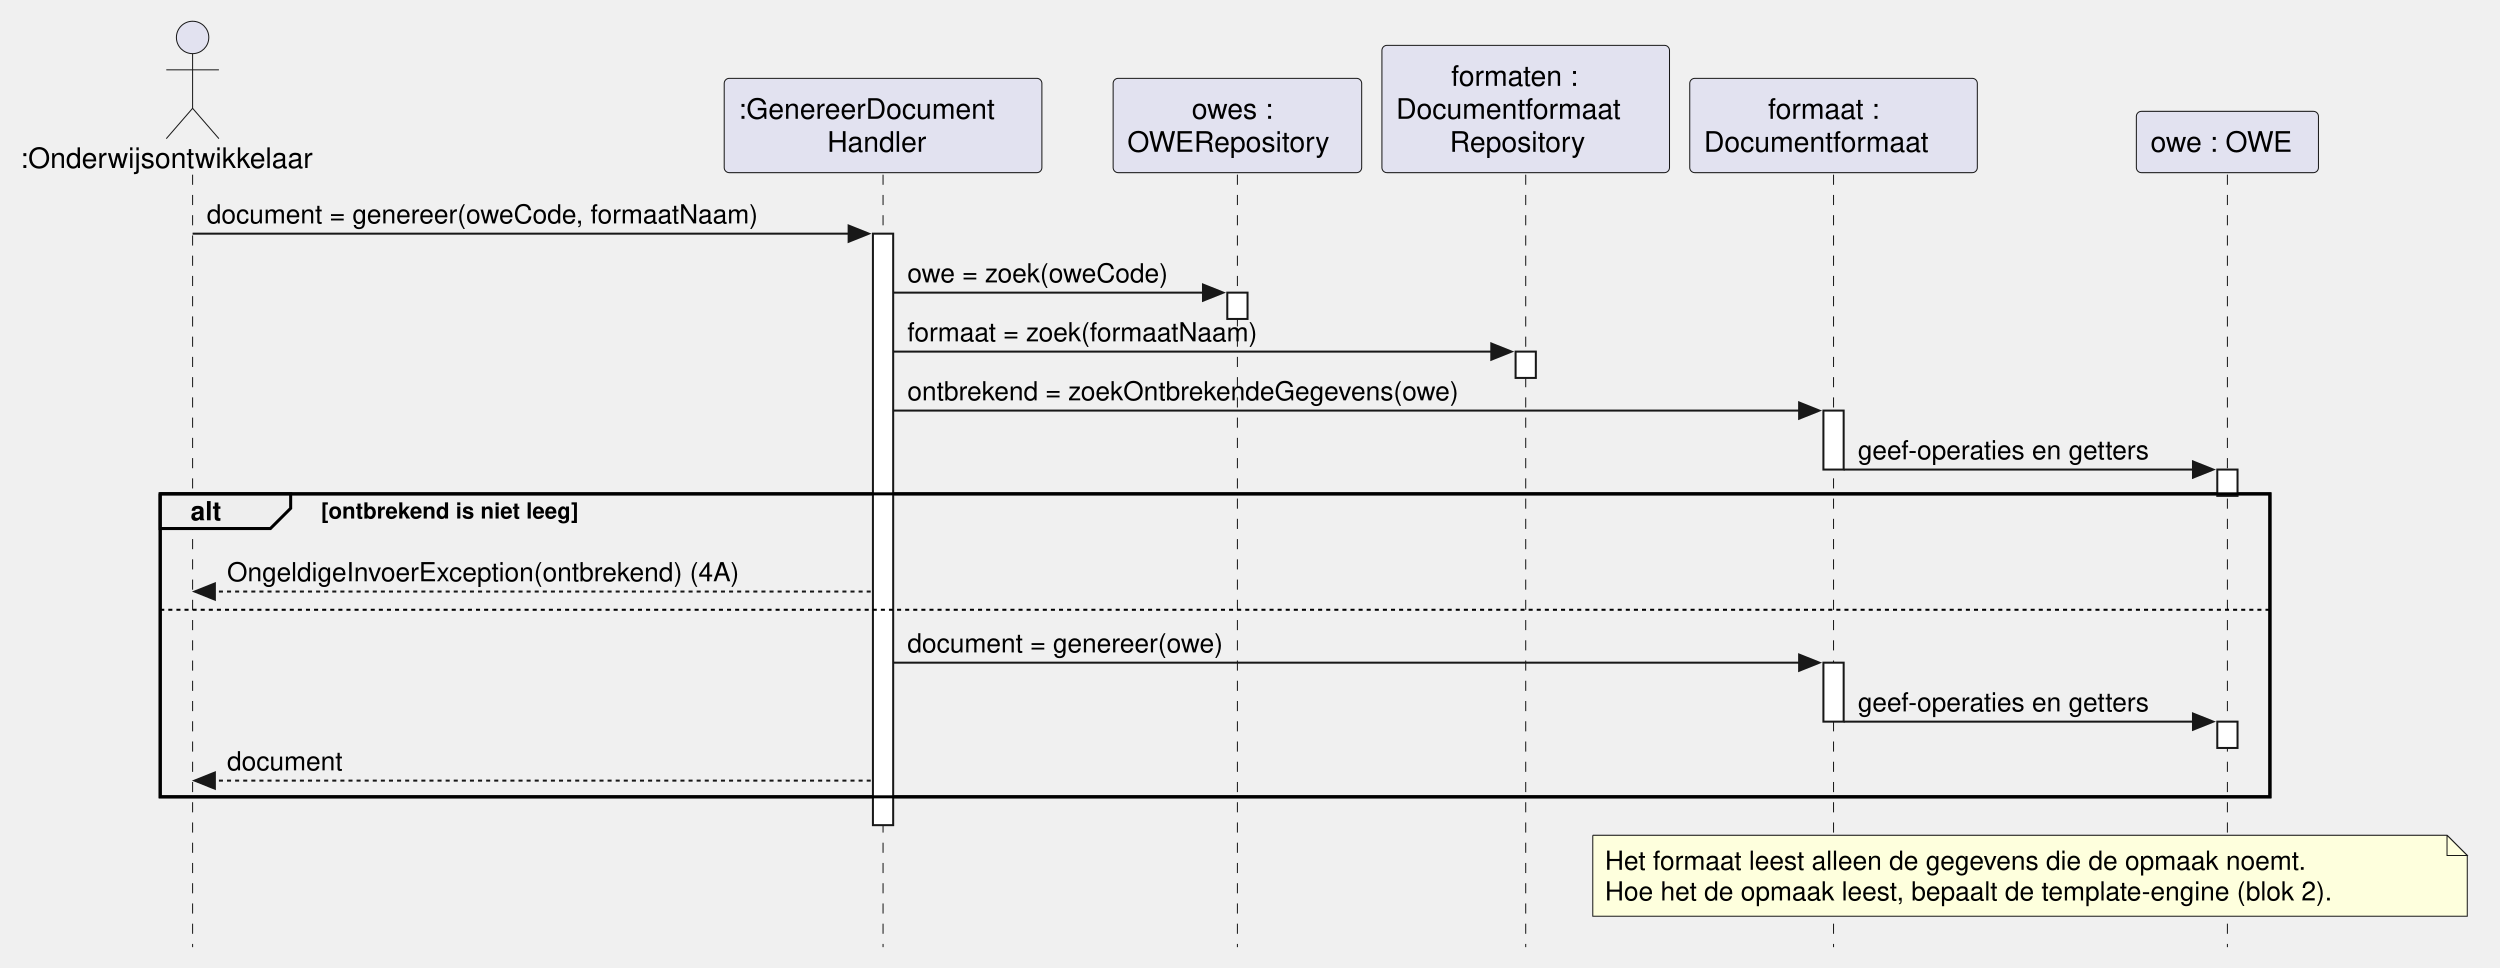
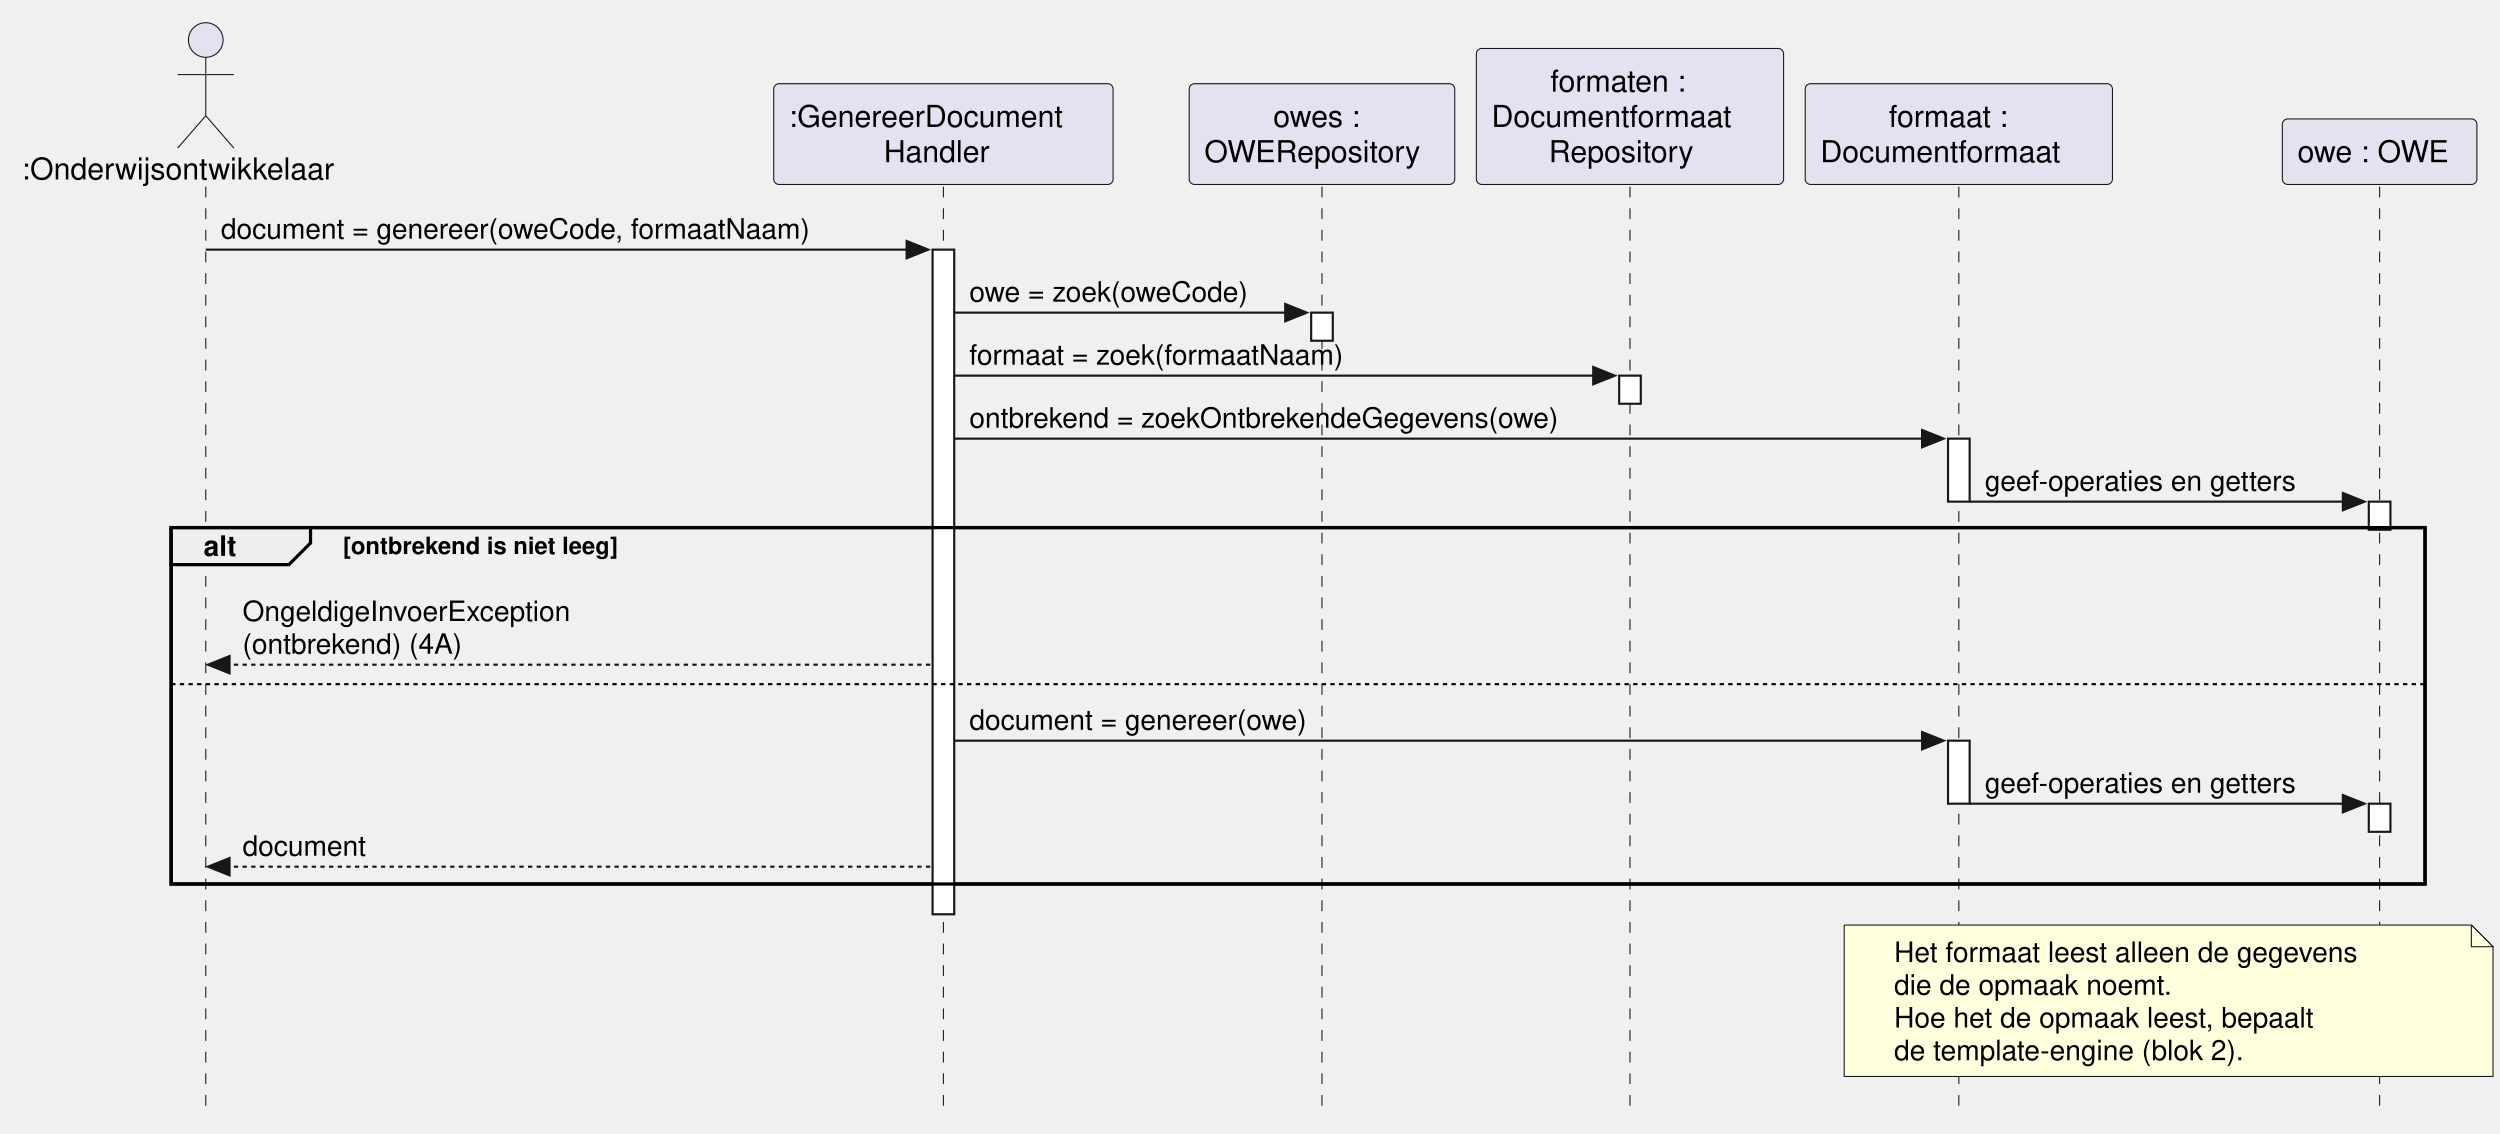
- <svg xmlns="http://www.w3.org/2000/svg" version="1.1" data-diagram-type="SEQUENCE" style="width:1235px;height:478px;background:#FFFFFF;" width="1235px" height="478px" viewBox="0 0 1235 478" zoomAndPan="magnify" preserveAspectRatio="none" contentStyleType="text/css">
+ <svg xmlns="http://www.w3.org/2000/svg" version="1.1" data-diagram-type="SEQUENCE" style="width:1156px;height:524px;background:#FFFFFF;" width="1156px" height="524px" viewBox="0 0 1156 524" zoomAndPan="magnify" preserveAspectRatio="none" contentStyleType="text/css">
  <defs />
  <g font-family="sans-serif" lengthAdjust="spacing">
-     <rect x="79.144" y="243.961" width="1042.195" height="149.664" fill="none" style="stroke:#000;stroke-width:1.5;" />
+     <rect x="79.144" y="243.961" width="1042.195" height="164.797" fill="none" style="stroke:#000;stroke-width:1.5;" />
    <g>
-       <rect x="91.644" y="86.297" width="8" height="381.594" fill="#000" fill-opacity="0" />
-       <line x1="95.144" y1="86.297" x2="95.144" y2="467.891" style="stroke:#181818;stroke-width:0.5;stroke-dasharray:5,5;" />
+       <rect x="91.644" y="86.297" width="8" height="426.992" fill="#000" fill-opacity="0" />
+       <line x1="95.144" y1="86.297" x2="95.144" y2="513.289" style="stroke:#181818;stroke-width:0.5;stroke-dasharray:5,5;" />
    </g>
    <g>
-       <rect x="432.727" y="86.297" width="8" height="381.594" fill="#000" fill-opacity="0" />
-       <line x1="436.227" y1="86.297" x2="436.227" y2="467.891" style="stroke:#181818;stroke-width:0.5;stroke-dasharray:5,5;" />
+       <rect x="432.727" y="86.297" width="8" height="426.992" fill="#000" fill-opacity="0" />
+       <line x1="436.227" y1="86.297" x2="436.227" y2="513.289" style="stroke:#181818;stroke-width:0.5;stroke-dasharray:5,5;" />
    </g>
    <g>
-       <rect x="431.227" y="115.43" width="10" height="292.195" fill="#FFF" style="stroke:#181818;stroke-width:1;" />
+       <rect x="431.227" y="115.43" width="10" height="307.328" fill="#FFF" style="stroke:#181818;stroke-width:1;" />
    </g>
    <g>
-       <rect x="607.78" y="86.297" width="8" height="381.594" fill="#000" fill-opacity="0" />
-       <line x1="611.28" y1="86.297" x2="611.28" y2="467.891" style="stroke:#181818;stroke-width:0.5;stroke-dasharray:5,5;" />
+       <rect x="607.78" y="86.297" width="8" height="426.992" fill="#000" fill-opacity="0" />
+       <line x1="611.28" y1="86.297" x2="611.28" y2="513.289" style="stroke:#181818;stroke-width:0.5;stroke-dasharray:5,5;" />
    </g>
    <g>
      <rect x="606.28" y="144.563" width="10" height="13" fill="#FFF" style="stroke:#181818;stroke-width:1;" />
    </g>
    <g>
-       <rect x="750.202" y="86.297" width="8" height="381.594" fill="#000" fill-opacity="0" />
-       <line x1="753.702" y1="86.297" x2="753.702" y2="467.891" style="stroke:#181818;stroke-width:0.5;stroke-dasharray:5,5;" />
+       <rect x="750.202" y="86.297" width="8" height="426.992" fill="#000" fill-opacity="0" />
+       <line x1="753.702" y1="86.297" x2="753.702" y2="513.289" style="stroke:#181818;stroke-width:0.5;stroke-dasharray:5,5;" />
    </g>
    <g>
      <rect x="748.702" y="173.695" width="10" height="13" fill="#FFF" style="stroke:#181818;stroke-width:1;" />
    </g>
    <g>
-       <rect x="902.267" y="86.297" width="8" height="381.594" fill="#000" fill-opacity="0" />
-       <line x1="905.767" y1="86.297" x2="905.767" y2="467.891" style="stroke:#181818;stroke-width:0.5;stroke-dasharray:5,5;" />
+       <rect x="902.267" y="86.297" width="8" height="426.992" fill="#000" fill-opacity="0" />
+       <line x1="905.767" y1="86.297" x2="905.767" y2="513.289" style="stroke:#181818;stroke-width:0.5;stroke-dasharray:5,5;" />
    </g>
    <g>
      <rect x="900.767" y="202.828" width="10" height="29.133" fill="#FFF" style="stroke:#181818;stroke-width:1;" />
    </g>
    <g>
-       <rect x="900.767" y="327.359" width="10" height="29.133" fill="#FFF" style="stroke:#181818;stroke-width:1;" />
+       <rect x="900.767" y="342.492" width="10" height="29.133" fill="#FFF" style="stroke:#181818;stroke-width:1;" />
    </g>
    <g>
-       <rect x="1096.839" y="86.297" width="8" height="381.594" fill="#000" fill-opacity="0" />
-       <line x1="1100.339" y1="86.297" x2="1100.339" y2="467.891" style="stroke:#181818;stroke-width:0.5;stroke-dasharray:5,5;" />
+       <rect x="1096.839" y="86.297" width="8" height="426.992" fill="#000" fill-opacity="0" />
+       <line x1="1100.339" y1="86.297" x2="1100.339" y2="513.289" style="stroke:#181818;stroke-width:0.5;stroke-dasharray:5,5;" />
    </g>
    <g>
      <rect x="1095.339" y="231.961" width="10" height="13" fill="#FFF" style="stroke:#181818;stroke-width:1;" />
    </g>
    <g>
-       <rect x="1095.339" y="356.492" width="10" height="13" fill="#FFF" style="stroke:#181818;stroke-width:1;" />
+       <rect x="1095.339" y="371.625" width="10" height="13" fill="#FFF" style="stroke:#181818;stroke-width:1;" />
    </g>
    <text x="10" y="82.995" fill="#000" font-size="14" textLength="164.288" font-family="Helvetica">:Onderwijsontwikkelaar</text>
    <ellipse cx="95.144" cy="18.5" rx="8" ry="8" fill="#E2E2F0" style="stroke:#181818;stroke-width:0.5;" />
    <path d="M95.144,26.5 L95.144,53.5 M82.144,34.5 L108.144,34.5 M95.144,53.5 L82.144,68.5 M95.144,53.5 L108.144,68.5" style="stroke:#181818;stroke-width:0.5;" fill="none" />
    <rect x="357.76" y="38.703" width="156.933" height="46.594" fill="#E2E2F0" style="stroke:#181818;stroke-width:0.5;" rx="2.5" ry="2.5" />
    <text x="364.76" y="58.698" fill="#000" font-size="14" textLength="142.933" font-family="Helvetica">:GenereerDocument</text>
    <text x="408.664" y="74.995" fill="#000" font-size="14" textLength="55.125" font-family="Helvetica">Handler</text>
    <rect x="549.89" y="38.703" width="122.78" height="46.594" fill="#E2E2F0" style="stroke:#181818;stroke-width:0.5;" rx="2.5" ry="2.5" />
    <text x="588.735" y="58.698" fill="#000" font-size="14" textLength="45.09" font-family="Helvetica">owes :</text>
    <text x="556.89" y="74.995" fill="#000" font-size="14" textLength="108.78" font-family="Helvetica">OWERepository</text>
    <rect x="682.67" y="22.406" width="142.064" height="62.891" fill="#E2E2F0" style="stroke:#181818;stroke-width:0.5;" rx="2.5" ry="2.5" />
    <text x="716.897" y="42.401" fill="#000" font-size="14" textLength="73.609" font-family="Helvetica">formaten :</text>
    <text x="689.67" y="58.698" fill="#000" font-size="14" textLength="128.064" font-family="Helvetica">Documentformaat</text>
    <text x="716.166" y="74.995" fill="#000" font-size="14" textLength="75.072" font-family="Helvetica">Repository</text>
    <rect x="834.734" y="38.703" width="142.064" height="46.594" fill="#E2E2F0" style="stroke:#181818;stroke-width:0.5;" rx="2.5" ry="2.5" />
    <text x="873.416" y="58.698" fill="#000" font-size="14" textLength="64.702" font-family="Helvetica">formaat :</text>
    <text x="841.734" y="74.995" fill="#000" font-size="14" textLength="128.064" font-family="Helvetica">Documentformaat</text>
    <rect x="1055.362" y="55" width="89.954" height="30.297" fill="#E2E2F0" style="stroke:#181818;stroke-width:0.5;" rx="2.5" ry="2.5" />
    <text x="1062.362" y="74.995" fill="#000" font-size="14" textLength="75.954" font-family="Helvetica">owe : OWE</text>
    <polygon points="419.227,111.43,429.227,115.43,419.227,119.43" fill="#181818" style="stroke:#181818;stroke-width:1;stroke-linejoin:miter;stroke-miterlimit:10;" />
    <line x1="95.144" y1="115.43" x2="425.227" y2="115.43" style="stroke:#181818;stroke-width:1;" />
    <text x="102.144" y="110.364" fill="#000" font-size="13" textLength="312.083" font-family="Helvetica">document = genereer(oweCode, formaatNaam)</text>
    <polygon points="594.28,140.563,604.28,144.563,594.28,148.563" fill="#181818" style="stroke:#181818;stroke-width:1;stroke-linejoin:miter;stroke-miterlimit:10;" />
    <line x1="441.227" y1="144.563" x2="600.28" y2="144.563" style="stroke:#181818;stroke-width:1;" />
    <text x="448.227" y="139.497" fill="#000" font-size="13" textLength="146.053" font-family="Helvetica">owe = zoek(oweCode)</text>
    <polygon points="736.702,169.695,746.702,173.695,736.702,177.695" fill="#181818" style="stroke:#181818;stroke-width:1;stroke-linejoin:miter;stroke-miterlimit:10;" />
    <line x1="441.227" y1="173.695" x2="742.702" y2="173.695" style="stroke:#181818;stroke-width:1;" />
    <text x="448.227" y="168.629" fill="#000" font-size="13" textLength="201.062" font-family="Helvetica">formaat = zoek(formaatNaam)</text>
    <polygon points="888.767,198.828,898.767,202.828,888.767,206.828" fill="#181818" style="stroke:#181818;stroke-width:1;stroke-linejoin:miter;stroke-miterlimit:10;" />
    <line x1="441.227" y1="202.828" x2="894.767" y2="202.828" style="stroke:#181818;stroke-width:1;" />
    <text x="448.227" y="197.762" fill="#000" font-size="13" textLength="311.295" font-family="Helvetica">ontbrekend = zoekOntbrekendeGegevens(owe)</text>
    <polygon points="1083.339,227.961,1093.339,231.961,1083.339,235.961" fill="#181818" style="stroke:#181818;stroke-width:1;stroke-linejoin:miter;stroke-miterlimit:10;" />
    <line x1="910.767" y1="231.961" x2="1089.339" y2="231.961" style="stroke:#181818;stroke-width:1;" />
    <text x="917.767" y="226.895" fill="#000" font-size="13" textLength="165.572" font-family="Helvetica">geef-operaties en getters</text>
    <path d="M79.144,243.961 L143.587,243.961 L143.587,251.094 L133.587,261.094 L79.144,261.094 L79.144,243.961" style="stroke:#000;stroke-width:1.5;" fill="#EEE" />
-     <rect x="79.144" y="243.961" width="1042.195" height="149.664" fill="none" style="stroke:#000;stroke-width:1.5;" />
+     <rect x="79.144" y="243.961" width="1042.195" height="164.797" fill="none" style="stroke:#000;stroke-width:1.5;" />
    <text x="94.144" y="257.028" fill="#000" font-size="13" textLength="19.443" font-weight="700" font-family="Helvetica">alt</text>
    <text x="158.587" y="256.171" fill="#000" font-size="11" textLength="154.634" font-weight="700" font-family="Helvetica">[ontbrekend is niet leeg]</text>
-     <polygon points="106.144,288.227,96.144,292.227,106.144,296.227" fill="#181818" style="stroke:#181818;stroke-width:1;stroke-linejoin:miter;stroke-miterlimit:10;" />
-     <line x1="100.144" y1="292.227" x2="430.227" y2="292.227" style="stroke:#181818;stroke-width:1;stroke-dasharray:2,2;" />
-     <text x="112.144" y="287.161" fill="#000" font-size="13" textLength="288.203" font-family="Helvetica">OngeldigeInvoerException(ontbrekend) (4A)</text>
-     <line x1="79.144" y1="301.227" x2="1121.339" y2="301.227" style="stroke:#000;stroke-width:1;stroke-dasharray:2,2;" />
-     <polygon points="888.767,323.359,898.767,327.359,888.767,331.359" fill="#181818" style="stroke:#181818;stroke-width:1;stroke-linejoin:miter;stroke-miterlimit:10;" />
-     <line x1="441.227" y1="327.359" x2="894.767" y2="327.359" style="stroke:#181818;stroke-width:1;" />
-     <text x="448.227" y="322.293" fill="#000" font-size="13" textLength="180.648" font-family="Helvetica">document = genereer(owe)</text>
-     <polygon points="1083.339,352.492,1093.339,356.492,1083.339,360.492" fill="#181818" style="stroke:#181818;stroke-width:1;stroke-linejoin:miter;stroke-miterlimit:10;" />
-     <line x1="910.767" y1="356.492" x2="1089.339" y2="356.492" style="stroke:#181818;stroke-width:1;" />
-     <text x="917.767" y="351.426" fill="#000" font-size="13" textLength="165.572" font-family="Helvetica">geef-operaties en getters</text>
-     <polygon points="106.144,381.625,96.144,385.625,106.144,389.625" fill="#181818" style="stroke:#181818;stroke-width:1;stroke-linejoin:miter;stroke-miterlimit:10;" />
-     <line x1="100.144" y1="385.625" x2="430.227" y2="385.625" style="stroke:#181818;stroke-width:1;stroke-dasharray:2,2;" />
-     <text x="112.144" y="380.559" fill="#000" font-size="13" textLength="65.59" font-family="Helvetica">document</text>
-     <path d="M786.832,412.625 L786.832,452.625 L1218.832,452.625 L1218.832,422.625 L1208.832,412.625 L786.832,412.625" style="stroke:#181818;stroke-width:0.5;" fill="#FEFFDD" />
-     <path d="M1208.832,412.625 L1208.832,422.625 L1218.832,422.625 L1208.832,412.625" style="stroke:#181818;stroke-width:0.5;" fill="#FEFFDD" />
-     <text x="792.832" y="429.692" fill="#000" font-size="13" textLength="396.513" font-family="Helvetica">Het formaat leest alleen de gegevens die de opmaak noemt.</text>
-     <text x="792.832" y="444.825" fill="#000" font-size="13" textLength="411.442" font-family="Helvetica">Hoe het de opmaak leest, bepaalt de template-engine (blok 2).</text>
+     <polygon points="106.144,303.359,96.144,307.359,106.144,311.359" fill="#181818" style="stroke:#181818;stroke-width:1;stroke-linejoin:miter;stroke-miterlimit:10;" />
+     <line x1="100.144" y1="307.359" x2="430.227" y2="307.359" style="stroke:#181818;stroke-width:1;stroke-dasharray:2,2;" />
+     <text x="112.144" y="287.161" fill="#000" font-size="13" textLength="171.717" font-family="Helvetica">OngeldigeInvoerException</text>
+     <text x="112.144" y="302.293" fill="#000" font-size="13" textLength="116.486" font-family="Helvetica">(ontbrekend) (4A)</text>
+     <line x1="79.144" y1="316.359" x2="1121.339" y2="316.359" style="stroke:#000;stroke-width:1;stroke-dasharray:2,2;" />
+     <polygon points="888.767,338.492,898.767,342.492,888.767,346.492" fill="#181818" style="stroke:#181818;stroke-width:1;stroke-linejoin:miter;stroke-miterlimit:10;" />
+     <line x1="441.227" y1="342.492" x2="894.767" y2="342.492" style="stroke:#181818;stroke-width:1;" />
+     <text x="448.227" y="337.426" fill="#000" font-size="13" textLength="180.648" font-family="Helvetica">document = genereer(owe)</text>
+     <polygon points="1083.339,367.625,1093.339,371.625,1083.339,375.625" fill="#181818" style="stroke:#181818;stroke-width:1;stroke-linejoin:miter;stroke-miterlimit:10;" />
+     <line x1="910.767" y1="371.625" x2="1089.339" y2="371.625" style="stroke:#181818;stroke-width:1;" />
+     <text x="917.767" y="366.559" fill="#000" font-size="13" textLength="165.572" font-family="Helvetica">geef-operaties en getters</text>
+     <polygon points="106.144,396.758,96.144,400.758,106.144,404.758" fill="#181818" style="stroke:#181818;stroke-width:1;stroke-linejoin:miter;stroke-miterlimit:10;" />
+     <line x1="100.144" y1="400.758" x2="430.227" y2="400.758" style="stroke:#181818;stroke-width:1;stroke-dasharray:2,2;" />
+     <text x="112.144" y="395.692" fill="#000" font-size="13" textLength="65.59" font-family="Helvetica">document</text>
+     <path d="M852.762,427.758 L852.762,497.758 L1152.762,497.758 L1152.762,437.758 L1142.762,427.758 L852.762,427.758" style="stroke:#181818;stroke-width:0.5;" fill="#FEFFDD" />
+     <path d="M1142.762,427.758 L1142.762,437.758 L1152.762,437.758 L1142.762,427.758" style="stroke:#181818;stroke-width:0.5;" fill="#FEFFDD" />
+     <text x="875.824" y="444.825" fill="#000" font-size="13" textLength="245.458" font-family="Helvetica">Het formaat leest alleen de gegevens</text>
+     <text x="875.824" y="459.958" fill="#000" font-size="13" textLength="146.923" font-family="Helvetica">die de opmaak noemt.</text>
+     <text x="875.824" y="475.09" fill="#000" font-size="13" textLength="221.057" font-family="Helvetica">Hoe het de opmaak leest, bepaalt</text>
+     <text x="875.824" y="490.223" fill="#000" font-size="13" textLength="186.253" font-family="Helvetica">de template-engine (blok 2).</text>
  </g>
</svg>
